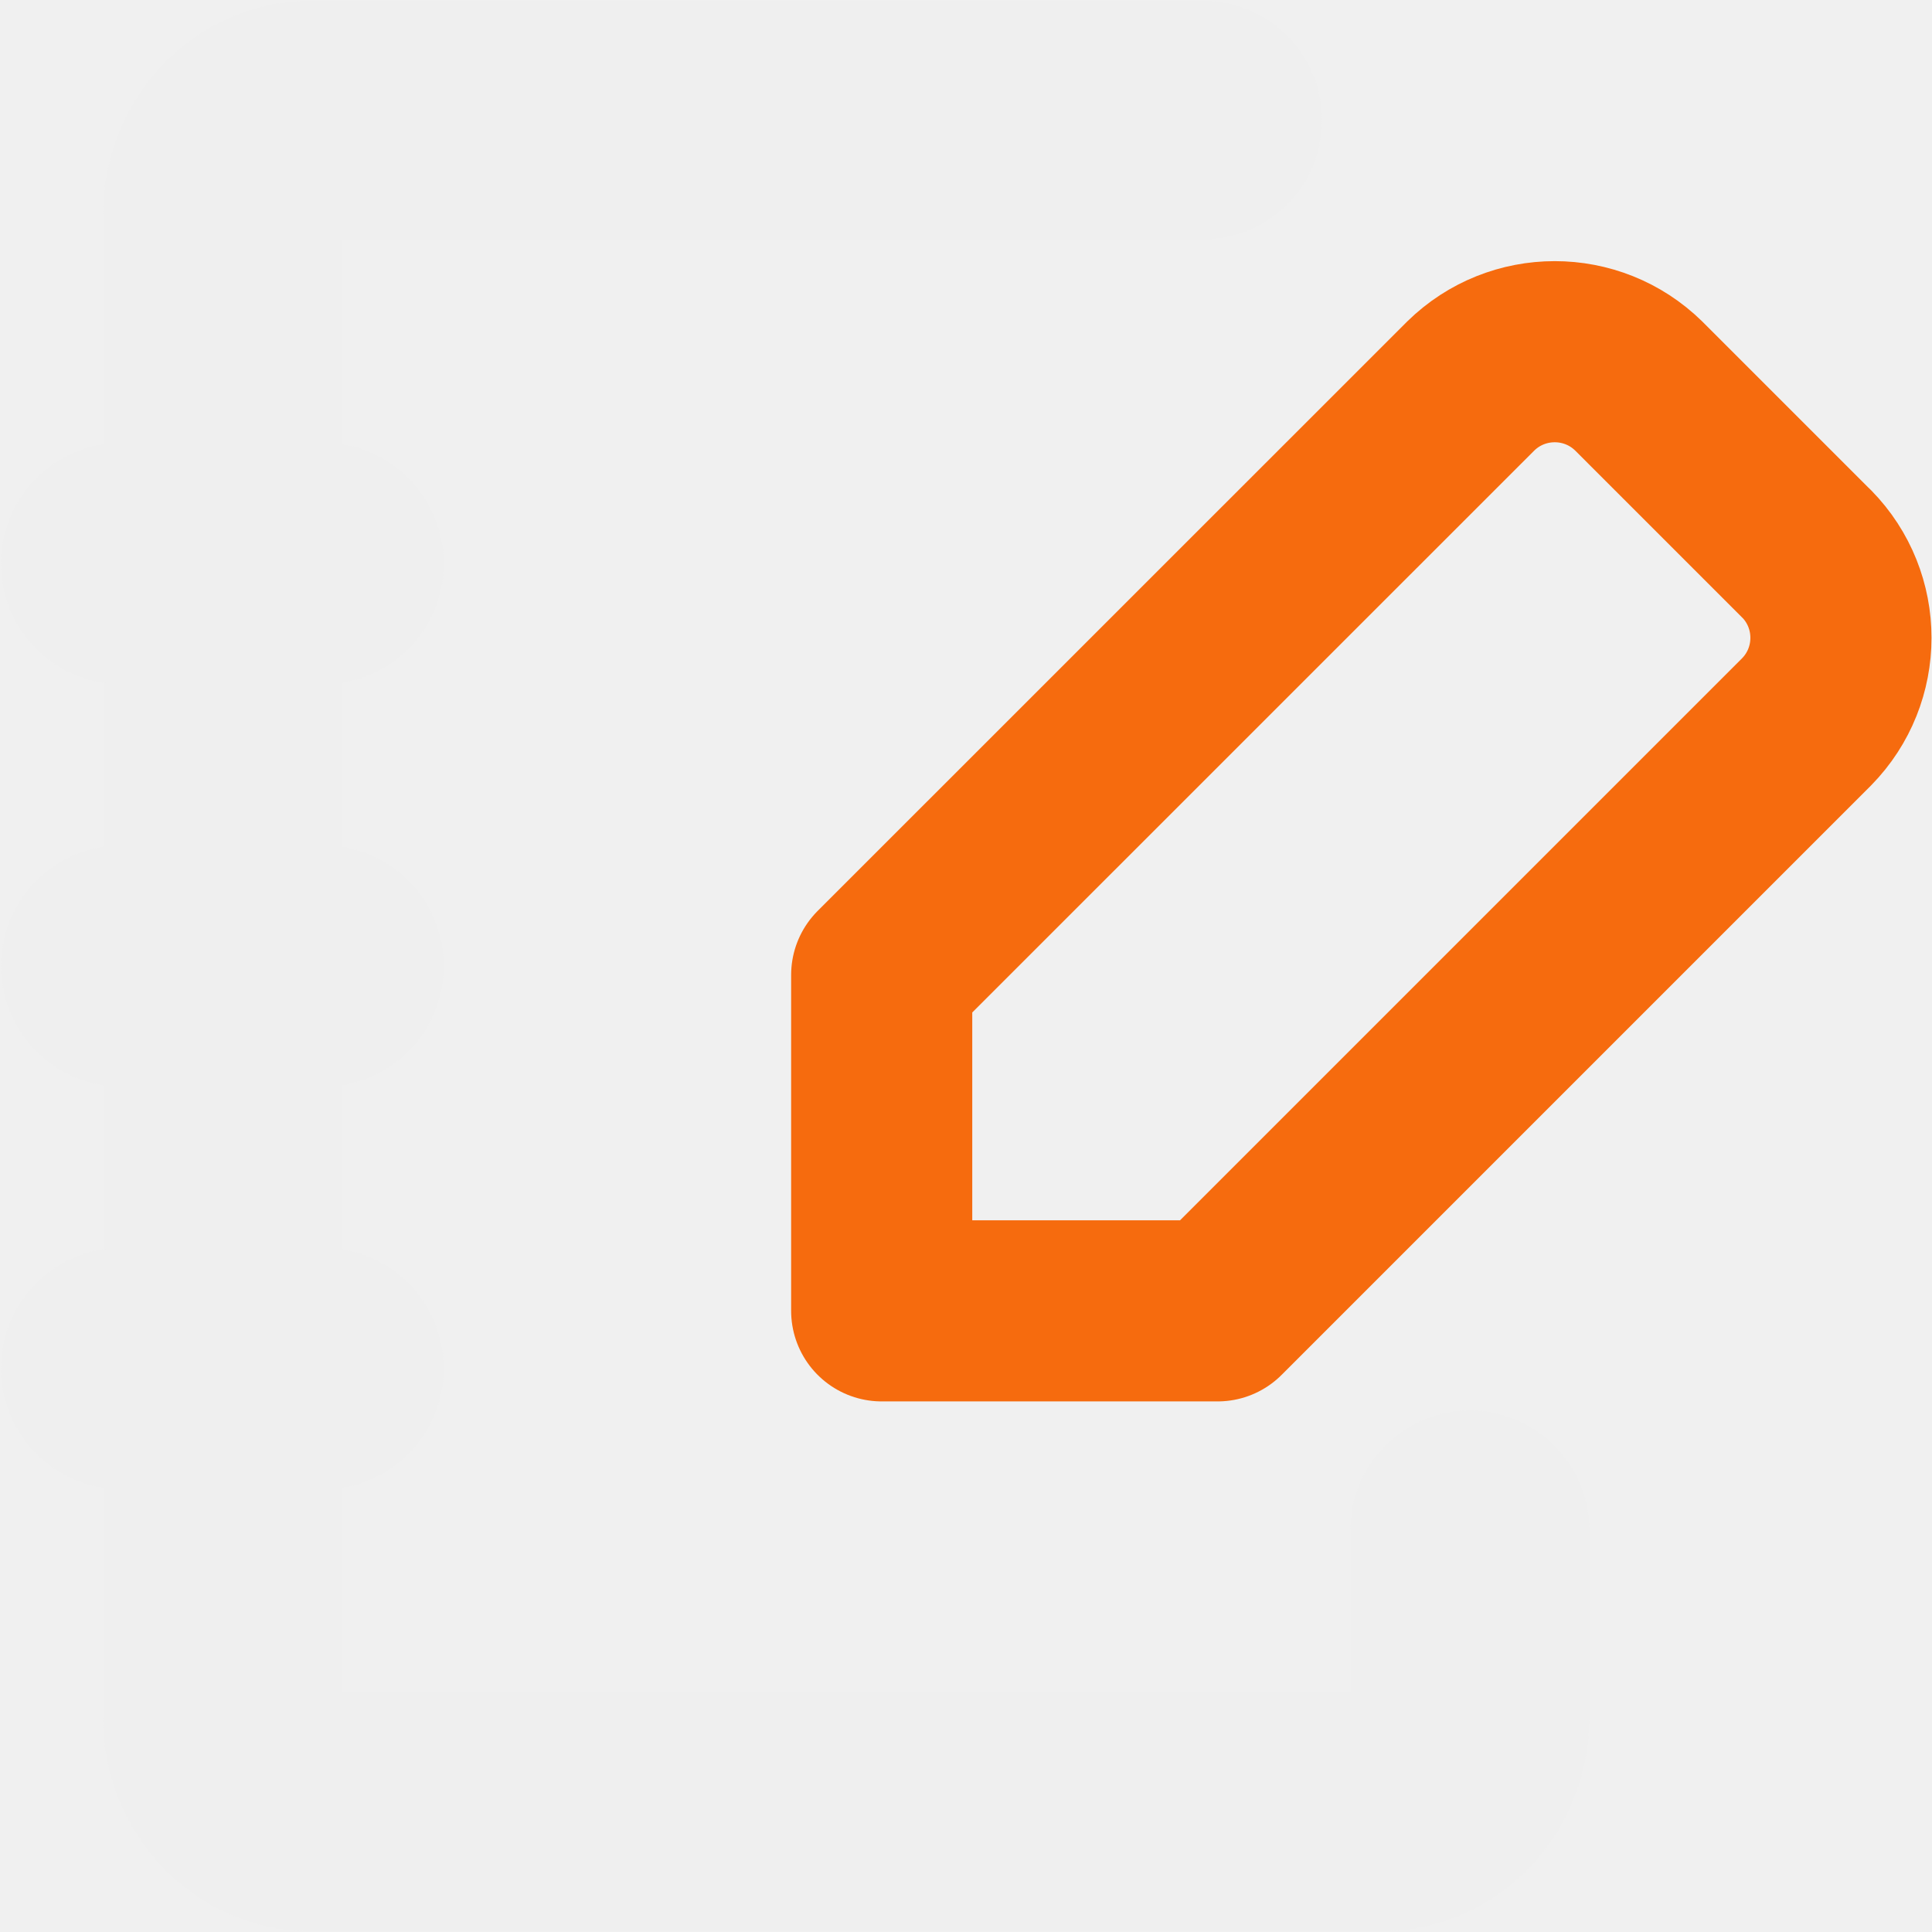
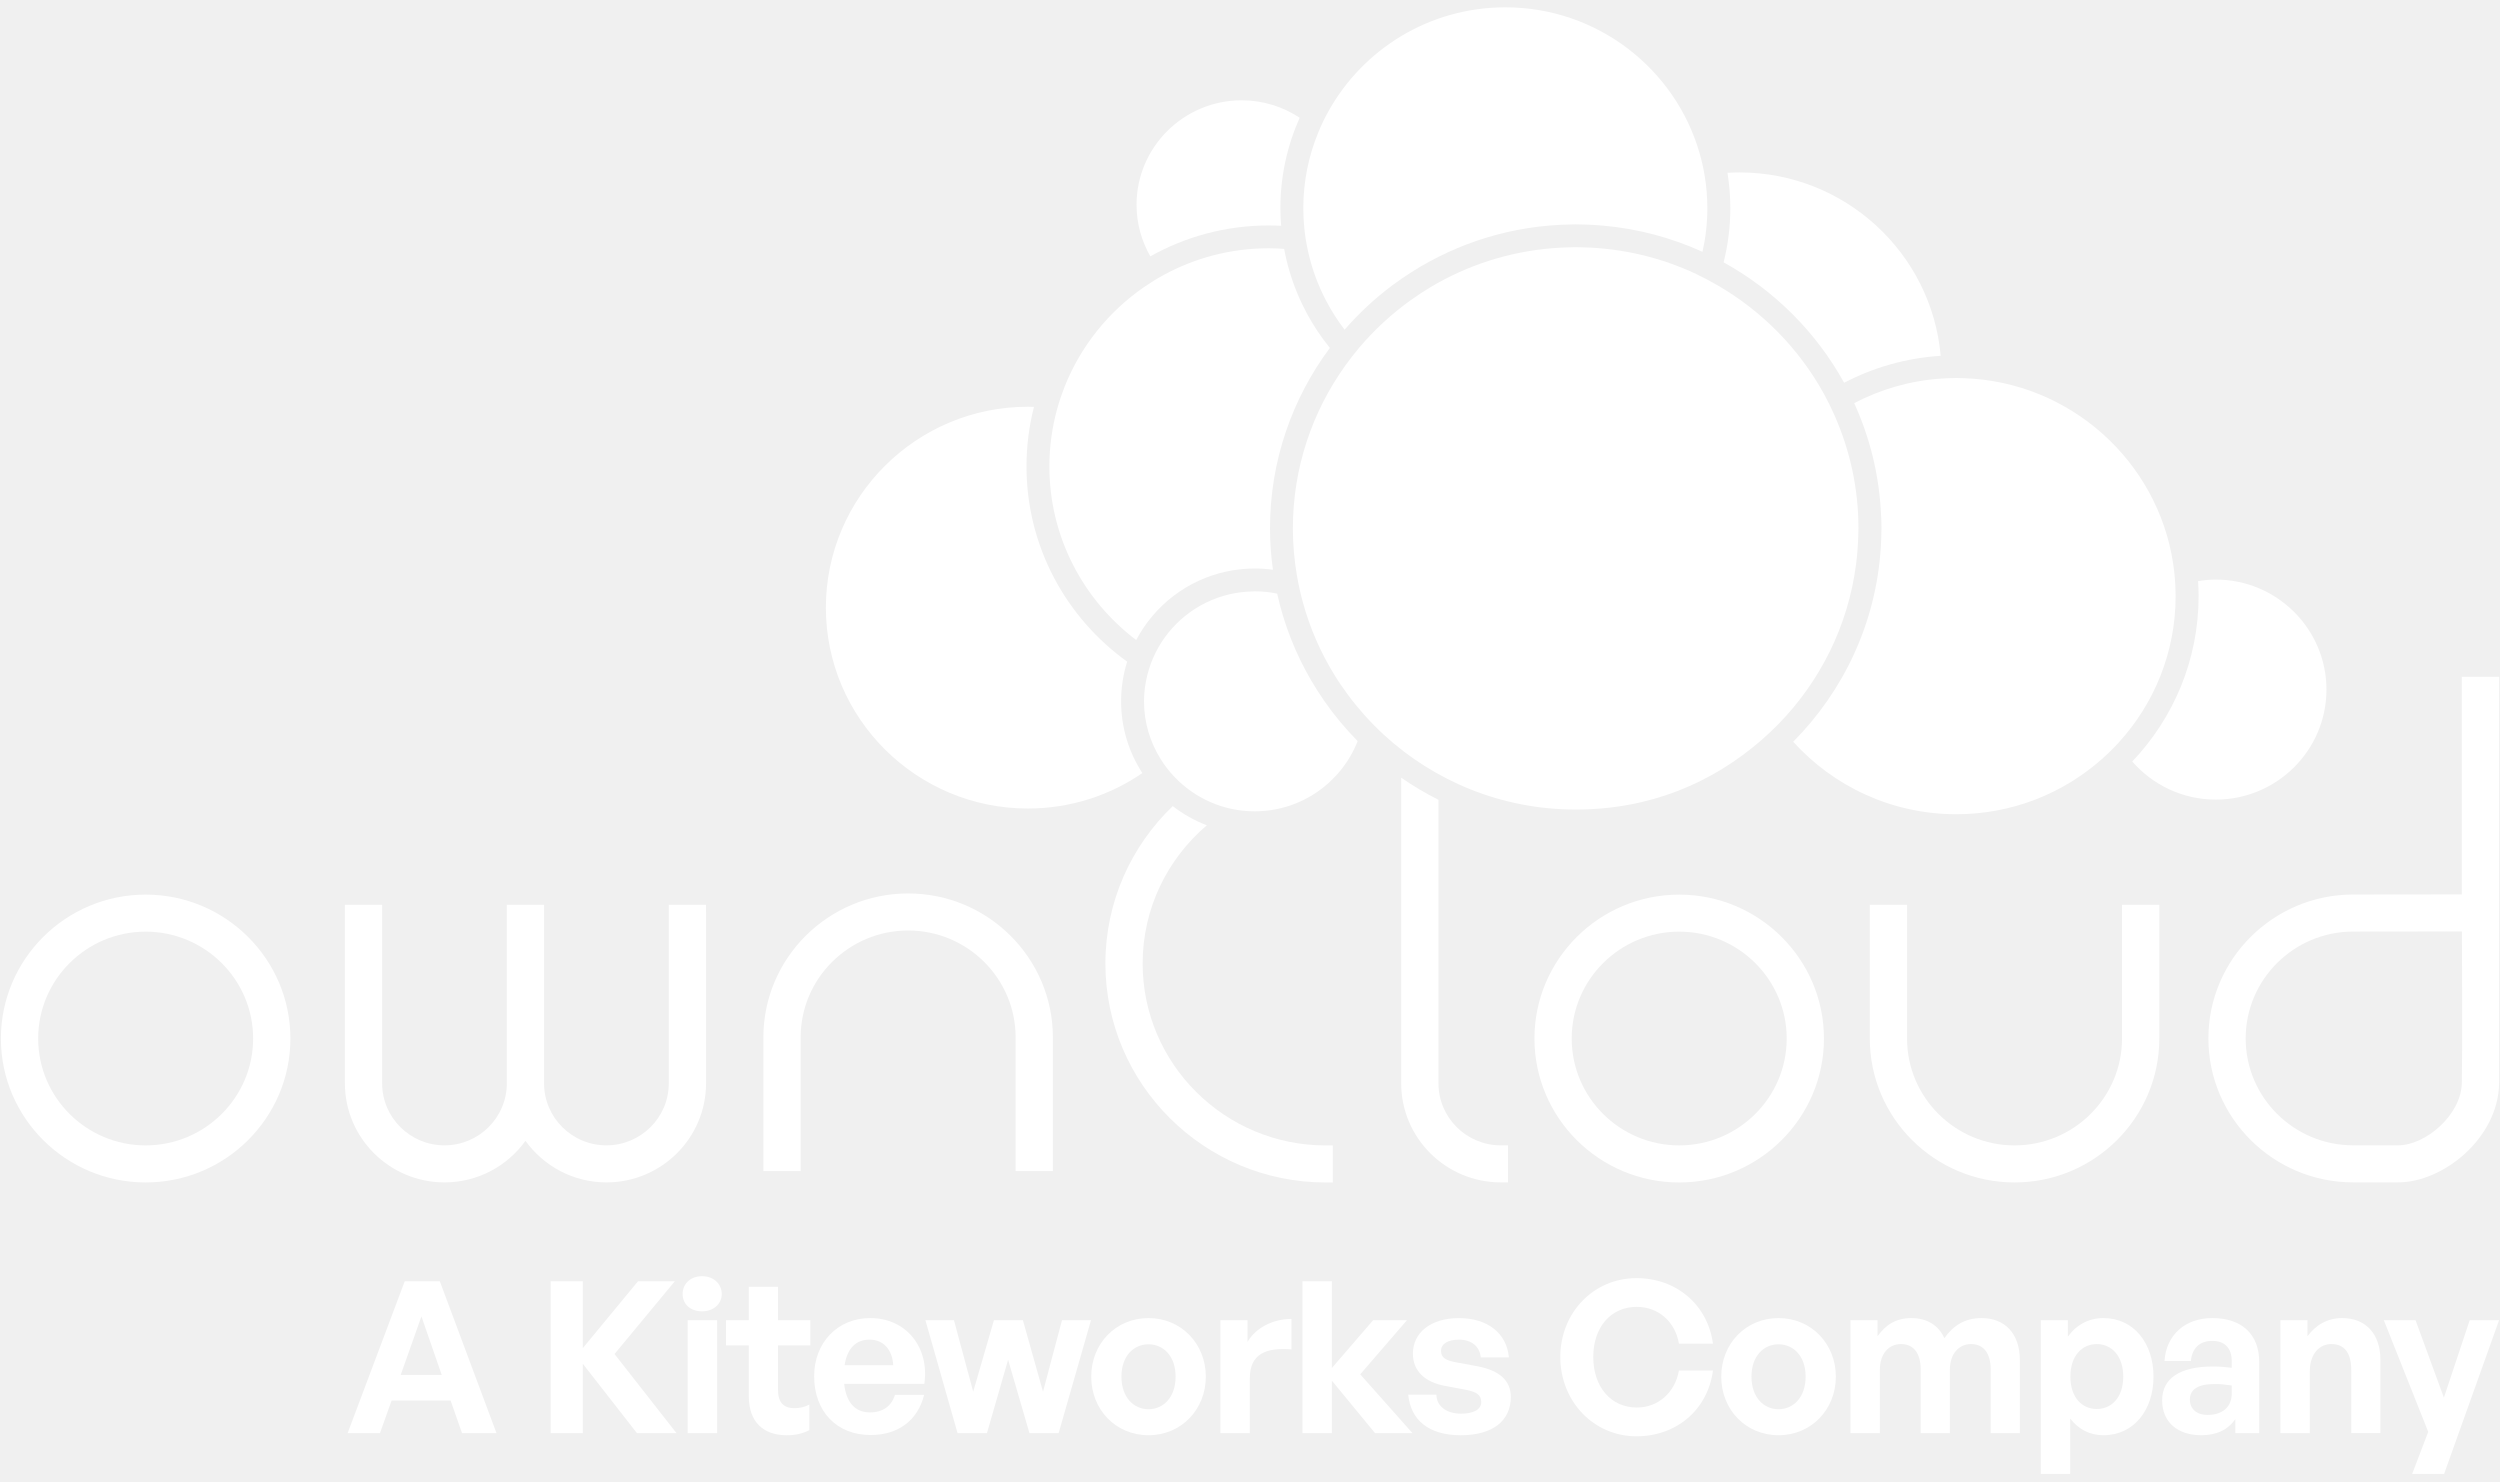
- <svg xmlns="http://www.w3.org/2000/svg" fill="#000000" width="640" height="640" viewBox="0 0 19.2 19.2" id="agenda-pencil" data-name="Line Color" class="icon line-color" version="1.1">
-   <defs id="defs1499" />
-   <g id="g157" transform="translate(-1.182602,-0.8343675)">
-     <g id="g724" transform="translate(0.5150445)">
-       <g id="g729">
-         <g id="g734" transform="translate(0.02223447,0.00163038)">
-           <g id="g739" transform="translate(0.074562)">
-             <g id="g783" transform="translate(0.3178639,0.00163038)">
-               <g id="g1345" transform="translate(-0.03687642,0.00611342)">
-                 <g id="g1488">
-                   <g id="g1507">
-                     <path id="secondary" d="M 18.244,6.33 16.575,4.661 a 1.192,1.192 0 0 0 -1.669,0 L 9.052,10.514 v 3.338 h 3.338 l 5.854,-5.854 a 1.192,1.192 0 0 0 0,-1.669 z" style="fill:none;stroke:#f66b0e;stroke-width:1.8;stroke-linecap:round;stroke-linejoin:round;stroke-dasharray:none;stroke-opacity:1" />
-                     <path id="primary" d="m 14.897,16.03 v 1.868 a 0.885,0.934 0 0 1 -0.885,0.934 H 3.387 A 0.885,0.934 0 0 1 2.502,17.898 V 2.952 A 0.885,0.934 0 0 1 3.387,2.018 h 8.854" style="fill:none;stroke:#efefef;stroke-width:2.374;stroke-linecap:round;stroke-linejoin:round;stroke-dasharray:none;stroke-opacity:1" />
-                     <path id="primary-2" data-name="primary" d="m 1.5,6.425 h 2 m -2,4 h 2 m -2,4 h 2" style="fill:none;stroke:#efefef;stroke-width:2.4;stroke-linecap:round;stroke-linejoin:round;stroke-dasharray:none;stroke-opacity:1" />
-                   </g>
-                 </g>
-               </g>
-             </g>
-           </g>
-         </g>
-       </g>
-     </g>
-   </g>
+ <svg xmlns="http://www.w3.org/2000/svg" id="Layer_1" data-name="Layer 1" viewBox="0 0 1000 592.51">
+   <defs>
+     <style>
+       .cls-1 {
+         fill: #fff;
+       }
+     </style>
+   </defs>
+   <path class="cls-1" d="m58.26,357.84c-31.92,0-57.9,25.83-57.9,57.57s25.97,57.57,57.9,57.57,57.9-25.83,57.9-57.57-25.97-57.57-57.9-57.57Zm0,100.32c-23.71,0-42.99-19.18-42.99-42.75s19.29-42.75,42.99-42.75,42.99,19.18,42.99,42.75-19.29,42.75-42.99,42.75Z" />
+   <path class="cls-1" d="m282.41,364.78v-2.85h-14.9v71.42c0,13.67-11.19,24.79-24.94,24.79s-24.94-11.12-24.94-24.79v-71.42h-14.9v71.42c0,13.67-11.19,24.79-24.94,24.79s-24.93-11.12-24.93-24.79v-71.42h-14.9v71.42c0,21.84,17.87,39.61,39.84,39.61,13.35,0,25.16-6.58,32.39-16.63,7.23,10.05,19.04,16.63,32.39,16.63,21.97,0,39.84-17.77,39.84-39.61v-68.57Z" />
+   <path class="cls-1" d="m317.39,468.42h2.87v-53.47c0-23.57,19.29-42.75,42.99-42.75s43,19.18,43,42.75v53.47h14.9v-53.47c0-31.74-25.98-57.57-57.9-57.57s-57.9,25.83-57.9,57.57v53.47h12.04Z" />
+   <path class="cls-1" d="m671.68,472.99c31.93,0,57.9-25.83,57.9-57.57s-25.97-57.57-57.9-57.57-57.9,25.83-57.9,57.57,25.97,57.57,57.9,57.57Zm0-100.33c23.71,0,43,19.18,43,42.75s-19.29,42.75-43,42.75-43-19.18-43-42.75,19.29-42.75,43-42.75Z" />
+   <path class="cls-1" d="m851.68,361.93h-2.87v53.48c0,23.57-19.29,42.75-43,42.75s-42.99-19.18-42.99-42.75v-53.48h-14.9v53.48c0,31.74,25.97,57.57,57.9,57.57s57.9-25.82,57.9-57.57v-53.48h-12.04Z" />
+   <path class="cls-1" d="m996.77,270.72h-12.04v87.04l-43.47.05c-31.92,0-57.9,25.83-57.9,57.57s25.97,57.57,57.9,57.57h18c17.96,0,39.97-17.61,40.38-39.49v-159.89s0-2.85,0-2.85h-2.87Zm-12.04,162.47c-.24,12.84-14.55,24.94-25.47,24.94h-18c-23.71,0-42.99-19.18-42.99-42.75s19.29-42.75,43-42.75l43.5-.05c.07,13.79.2,47.38-.04,60.61Z" />
+   <path class="cls-1" d="m560.48,311.09v122.26c0,21.84,17.87,39.61,39.84,39.61h2.87v-14.82h-2.87c-13.75,0-24.93-11.12-24.93-24.79v-113.42c-5.19-2.61-10.17-5.56-14.9-8.85Z" />
+   <path class="cls-1" d="m482.73,330.12c-4.94-1.89-9.53-4.49-13.64-7.67-16.59,15.94-26.93,38.26-26.93,62.95,0,48.3,39.52,87.59,88.09,87.59h2.87v-14.82h-2.87c-40.35,0-73.19-32.64-73.19-72.77,0-22.1,9.97-41.92,25.67-55.28Z" />
+   <path class="cls-1" d="m852.9,304.6c8.12,9.32,20.08,15.24,33.42,15.24,24.4,0,44.26-19.74,44.26-44s-19.85-44.01-44.26-44.01c-2.42,0-4.78.25-7.09.62.13,1.99.21,3.99.21,6.01,0,25.59-10.11,48.87-26.53,66.14Z" />
+   <path class="cls-1" d="m454.49,256c7.26-13.8,20.43-24.06,36.15-27.41,1.49-.32,3-.57,4.53-.76,1.51-.19,3.04-.32,4.58-.38.7-.03,1.4-.05,2.11-.05,2.48,0,4.92.18,7.31.51-.75-5.42-1.17-10.95-1.17-16.57,0-27.01,8.91-51.97,23.94-72.17-3.41-4.22-6.44-8.74-9.05-13.53-.73-1.35-1.42-2.72-2.09-4.11-.66-1.39-1.29-2.79-1.88-4.22-2.35-5.65-4.12-11.6-5.26-17.76-2.04-.14-4.09-.24-6.17-.24-15.18,0-29.48,3.86-41.95,10.64-1.38.75-2.73,1.54-4.06,2.36-1.31.81-2.6,1.66-3.87,2.53-14.23,9.81-25.39,23.7-31.81,39.95-.56,1.43-1.09,2.88-1.58,4.34-.49,1.46-.94,2.93-1.35,4.43-2.02,7.33-3.12,15.04-3.12,23,0,28.31,13.64,53.5,34.72,69.45Z" />
+   <path class="cls-1" d="m752.47,206.53c.06,1.6.12,3.2.12,4.81,0,.47-.03.94-.04,1.4-.02,2.05-.1,4.09-.22,6.11-1.87,30.26-14.9,57.54-35.05,77.85,16.07,17.78,39.36,28.99,65.25,28.99,22.35,0,42.76-8.36,58.26-22.09,1.17-1.04,2.33-2.11,3.44-3.21,1.13-1.11,2.23-2.24,3.29-3.42,14.12-15.49,22.73-36.03,22.73-58.52,0-1.19-.04-2.37-.09-3.55-.06-1.59-.17-3.18-.32-4.75-.15-1.57-.33-3.12-.57-4.67-6.16-40.96-41.06-72.68-83.57-74.2-1.06-.04-2.12-.08-3.19-.08-.47,0-.93.03-1.4.04-1.54.02-3.07.09-4.59.19-12.51.84-24.31,4.3-34.84,9.83,6.34,13.9,10.13,29.18,10.77,45.25Z" />
+   <path class="cls-1" d="m678.47,109.6c-13.88-6.52-29.3-10.3-45.56-10.67-.87-.02-1.74-.06-2.62-.06-1.09,0-2.16.05-3.24.08-1.95.05-3.88.16-5.8.31-17.83,1.41-34.51,6.92-49.07,15.62-1.35.81-2.69,1.66-4.01,2.52-1.33.87-2.64,1.78-3.93,2.7-7.54,5.42-14.39,11.72-20.39,18.77-1,1.18-1.97,2.39-2.93,3.61-.94,1.21-1.86,2.43-2.75,3.67-13.21,18.41-21.02,40.9-21.02,65.19,0,6.41.57,12.69,1.61,18.81.3,1.76.64,3.51,1.02,5.24.42,1.89.88,3.76,1.39,5.62,2.82,10.26,7.05,19.94,12.51,28.81.82,1.35,1.68,2.67,2.56,3.97.88,1.31,1.8,2.6,2.74,3.87,2.11,2.87,4.36,5.63,6.73,8.29,1.29,1.45,2.62,2.86,3.98,4.24,1.25,1.26,2.53,2.5,3.84,3.71,20.18,18.55,47.14,29.92,76.73,29.92s54.56-10.56,74.47-27.92c1.15-1,2.27-2.02,3.38-3.07,1.13-1.07,2.24-2.16,3.33-3.27,16.56-16.99,27.78-39.13,30.97-63.74.25-1.91.45-3.82.6-5.75.15-1.93.25-3.87.3-5.82.02-.96.07-1.92.07-2.89,0-16.14-3.46-31.48-9.64-45.37-.63-1.42-1.28-2.82-1.97-4.21-.67-1.36-1.36-2.71-2.09-4.04-10-18.26-24.95-33.45-43.03-43.83-1.34-.77-2.69-1.51-4.06-2.23-1.37-.71-2.75-1.41-4.15-2.07Z" />
+   <path class="cls-1" d="m543.07,296.45c-4.91-4.97-9.39-10.36-13.39-16.11-.92-1.33-1.82-2.69-2.69-4.05-.87-1.36-1.71-2.74-2.53-4.14-6.22-10.66-10.85-22.32-13.59-34.7-2.91-.6-5.92-.92-9.01-.92-.33,0-.64.04-.97.05-1.55.03-3.07.15-4.57.33-1.54.19-3.05.47-4.54.81-13.04,3.04-23.85,11.81-29.62,23.49-.68,1.38-1.29,2.8-1.83,4.25-.53,1.45-.99,2.93-1.37,4.44-.86,3.41-1.36,6.96-1.36,10.63,0,8.46,2.45,16.34,6.63,23.05.82,1.32,1.7,2.59,2.64,3.8.93,1.19,1.91,2.34,2.96,3.43,8.07,8.43,19.42,13.72,32.02,13.72,18.75,0,34.77-11.67,41.21-28.08Z" />
+   <path class="cls-1" d="m507.51,90.19c1.66,0,3.31.04,4.95.12-.18-2.32-.3-4.66-.3-7.04,0-12.87,2.77-25.1,7.71-36.17-6.66-4.4-14.63-6.98-23.21-6.98-23.18,0-42.04,18.75-42.04,41.8,0,7.49,2.02,14.52,5.51,20.61,14.02-7.85,30.17-12.35,47.37-12.35Z" />
+   <path class="cls-1" d="m411.17,323.41c16.98,0,32.75-5.25,45.77-14.18-5.37-8.28-8.5-18.13-8.5-28.7,0-5.52.85-10.85,2.43-15.86-24.37-17.52-40.27-46-40.27-78.12,0-8.21,1.04-16.18,2.99-23.79-.81-.02-1.61-.06-2.43-.06-44.56,0-80.81,36.05-80.81,80.36s36.25,80.35,80.81,80.35Z" />
+   <path class="cls-1" d="m522.34,95.95c.26,1.62.58,3.22.93,4.8.82,3.64,1.87,7.2,3.17,10.64.58,1.53,1.2,3.02,1.87,4.51.65,1.45,1.35,2.88,2.08,4.29,2.15,4.12,4.64,8.03,7.45,11.69,5.64-6.48,11.94-12.38,18.82-17.55,1.3-.98,2.62-1.92,3.96-2.84,1.33-.92,2.68-1.81,4.05-2.68,18.56-11.79,40.5-18.73,64.03-19.03.53,0,1.06-.04,1.59-.04,1.53,0,3.05.06,4.56.11,2.09.08,4.17.21,6.24.39,14.13,1.24,27.56,4.87,39.91,10.49,1.26-5.62,1.94-11.46,1.94-17.45,0-4.46-.38-8.82-1.09-13.09-.25-1.51-.55-3-.88-4.48-.34-1.49-.71-2.97-1.13-4.42-9.64-33.65-40.82-58.36-77.71-58.36-30.44,0-56.99,16.82-70.77,41.61-.77,1.38-1.5,2.78-2.19,4.21-.71,1.49-1.37,3-1.99,4.54-3.77,9.28-5.86,19.39-5.86,29.99,0,2.69.14,5.34.4,7.96.16,1.58.37,3.15.61,4.71Z" />
+   <path class="cls-1" d="m737.63,153.11c11.69-6.11,24.77-9.9,38.64-10.79-3.59-41.04-38.3-73.35-80.48-73.35-1.61,0-3.21.06-4.8.15.74,4.61,1.14,9.33,1.14,14.15,0,7.47-.94,14.72-2.68,21.67,20.28,11.19,37.05,27.93,48.19,48.16Z" />
+   <path class="cls-1" d="m161.89,512.51l-22.84,60.74h12.94l4.65-13.03h23.6l4.57,13.03h13.79l-22.67-60.74h-14.04Zm-1.61,37.47l8.29-23.43,8.12,23.43h-16.41Z" />
+   <polygon class="cls-1" points="269.92 512.51 255.2 512.51 233.12 539.25 233.12 512.51 220.26 512.51 220.26 573.25 233.12 573.25 233.12 545.51 254.77 573.25 270.59 573.25 245.81 541.61 269.92 512.51" />
+   <rect class="cls-1" x="275.08" y="528.08" width="11.76" height="45.17" />
+   <path class="cls-1" d="m280.83,510.48c-4.57,0-7.78,2.96-7.78,7.11s3.21,6.94,7.78,6.94,7.87-2.96,7.87-6.94-3.21-7.11-7.87-7.11Z" />
+   <path class="cls-1" d="m311.2,514.71h-11.67v13.37h-9.14v10.07h9.14v20.47c0,10.15,5.84,15.48,15.14,15.48,3.47,0,6.18-.59,9.05-2.03v-10.24c-1.69.93-3.72,1.44-5.92,1.44-4.23,0-6.6-2.12-6.6-7.36v-17.76h12.94v-10.07h-12.94v-13.37Z" />
+   <path class="cls-1" d="m348.08,527.23c-13.03,0-22.42,9.81-22.42,23.26,0,14.13,9.05,23.52,22.59,23.52,11,0,18.86-5.84,21.4-16.07h-11.67c-1.35,4.48-4.82,7.02-9.98,7.02-6.01,0-9.56-4.06-10.32-11.42h32.06c2.11-14.72-7.36-26.31-21.66-26.31Zm-10.24,18.86c1.02-6.68,4.48-10.24,9.98-10.24s9.14,3.98,9.47,10.24h-19.46Z" />
+   <polygon class="cls-1" points="417.2 556.67 409.16 528.08 397.57 528.08 389.28 556.67 381.58 528.08 370.16 528.08 383.02 573.25 394.78 573.25 403.24 543.9 411.78 573.25 423.46 573.25 436.4 528.08 424.81 528.08 417.2 556.67" />
+   <path class="cls-1" d="m459.41,527.23c-13.11,0-22.92,10.24-22.92,23.43s9.81,23.43,22.92,23.43,22.92-10.32,22.92-23.43-9.81-23.43-22.92-23.43Zm0,36.46c-5.84,0-10.83-4.65-10.83-13.03s4.99-12.94,10.83-12.94,10.83,4.57,10.83,12.94-4.99,13.03-10.83,13.03Z" />
+   <path class="cls-1" d="m499,536.79v-8.71h-10.83v45.17h11.76v-21.91c0-9.98,6.68-12.35,16.66-11.59v-12.18c-7.27,0-14.3,3.47-17.6,9.22Z" />
+   <polygon class="cls-1" points="562.78 528.08 549.25 528.08 532.75 547.2 532.75 512.51 520.99 512.51 520.99 573.25 532.75 573.25 532.75 552.27 550.01 573.25 564.98 573.25 544.09 549.73 562.78 528.08" />
+   <path class="cls-1" d="m591.04,546.52l-8.71-1.61c-4.06-.76-5.92-1.86-5.92-4.57,0-2.88,2.88-4.48,7.19-4.48,4.99,0,8.29,2.71,8.71,7.11h11.25c-.85-9.73-8.63-15.73-19.96-15.73s-18.44,5.84-18.44,14.21c0,7.02,4.91,11.5,13.03,12.94l8.12,1.52c4.31.85,6.18,2.03,6.18,4.91,0,3.21-3.47,4.65-8.04,4.65-5.84,0-9.81-2.96-9.9-7.61h-11.25c.93,10.07,8.12,16.24,20.98,16.24s20.05-5.84,20.05-15.31c0-6.51-4.48-10.57-13.28-12.27Z" />
+   <path class="cls-1" d="m654.74,522.75c8.63,0,15.4,6.01,16.83,14.72h13.62c-2.11-15.57-14.63-26.22-30.62-26.22-17.09,0-30.45,13.79-30.45,31.55s13.37,31.72,30.45,31.72c15.99,0,28.51-10.57,30.62-26.31h-13.62c-1.52,8.71-8.21,14.8-16.83,14.8-10.4,0-17.43-8.29-17.43-20.22s7.02-20.05,17.43-20.05Z" />
+   <path class="cls-1" d="m711.42,527.23c-13.11,0-22.92,10.24-22.92,23.43s9.81,23.43,22.92,23.43,22.92-10.32,22.92-23.43-9.81-23.43-22.92-23.43Zm0,36.46c-5.84,0-10.83-4.65-10.83-13.03s4.99-12.94,10.83-12.94,10.83,4.57,10.83,12.94-4.99,13.03-10.83,13.03Z" />
+   <path class="cls-1" d="m792.63,527.23c-6.77,0-11.34,3.05-14.89,8.04-2.28-5.16-7.02-8.04-13.2-8.04s-10.24,2.71-13.53,7.27v-6.43h-10.83v45.17h11.76v-25.21c0-6.77,3.72-10.4,8.46-10.4,5.16,0,7.87,3.81,7.87,10.15v25.46h11.67v-25.21c0-6.77,3.81-10.4,8.46-10.4,5.16,0,7.87,3.81,7.87,10.15v25.46h11.67v-29.18c0-10.83-6.18-16.83-15.31-16.83Z" />
+   <path class="cls-1" d="m841.35,527.23c-5.75,0-10.74,2.62-14.21,7.44v-6.6h-10.83v61.5h11.76v-22.16c3.38,4.4,7.95,6.68,13.28,6.68,12.18,0,20.05-10.07,20.05-23.43s-7.87-23.43-20.05-23.43Zm-2.62,36.37c-5.75,0-10.57-4.4-10.57-12.94s4.82-13.03,10.57-13.03,10.57,4.57,10.57,13.03-4.82,12.94-10.57,12.94Z" />
+   <path class="cls-1" d="m884.92,527.23c-10.91,0-18.44,6.77-19.12,17.17h10.57c.42-5.08,3.47-8.04,8.54-8.04s7.78,2.96,7.78,8.04v2.71c-2.79-.34-4.99-.51-7.53-.51-13.2,0-20.3,4.74-20.3,13.53s6.26,13.96,15.65,13.96c6.18,0,10.66-2.2,13.62-6.43v5.58h9.56v-28.42c0-11.08-6.94-17.59-18.78-17.59Zm7.78,30.2c0,5.24-3.64,8.54-9.64,8.54-4.4,0-7.11-2.37-7.11-6.18,0-4.06,3.3-6.18,9.98-6.18,2.03,0,3.98.17,6.77.59v3.21Z" />
+   <path class="cls-1" d="m936.86,527.23c-5.92,0-10.57,2.79-13.87,7.27v-6.43h-10.83v45.17h11.76v-24.62c0-7.28,3.98-11,8.63-11,5.33,0,7.95,3.72,7.95,10.4v25.21h11.67v-29.18c0-10.91-6.26-16.83-15.31-16.83Z" />
+   <polygon class="cls-1" points="977.55 559.04 966.22 528.08 953.53 528.08 971.29 572.74 964.86 589.58 977.64 589.58 999.63 528.08 987.87 528.08 977.55 559.04" />
</svg>
